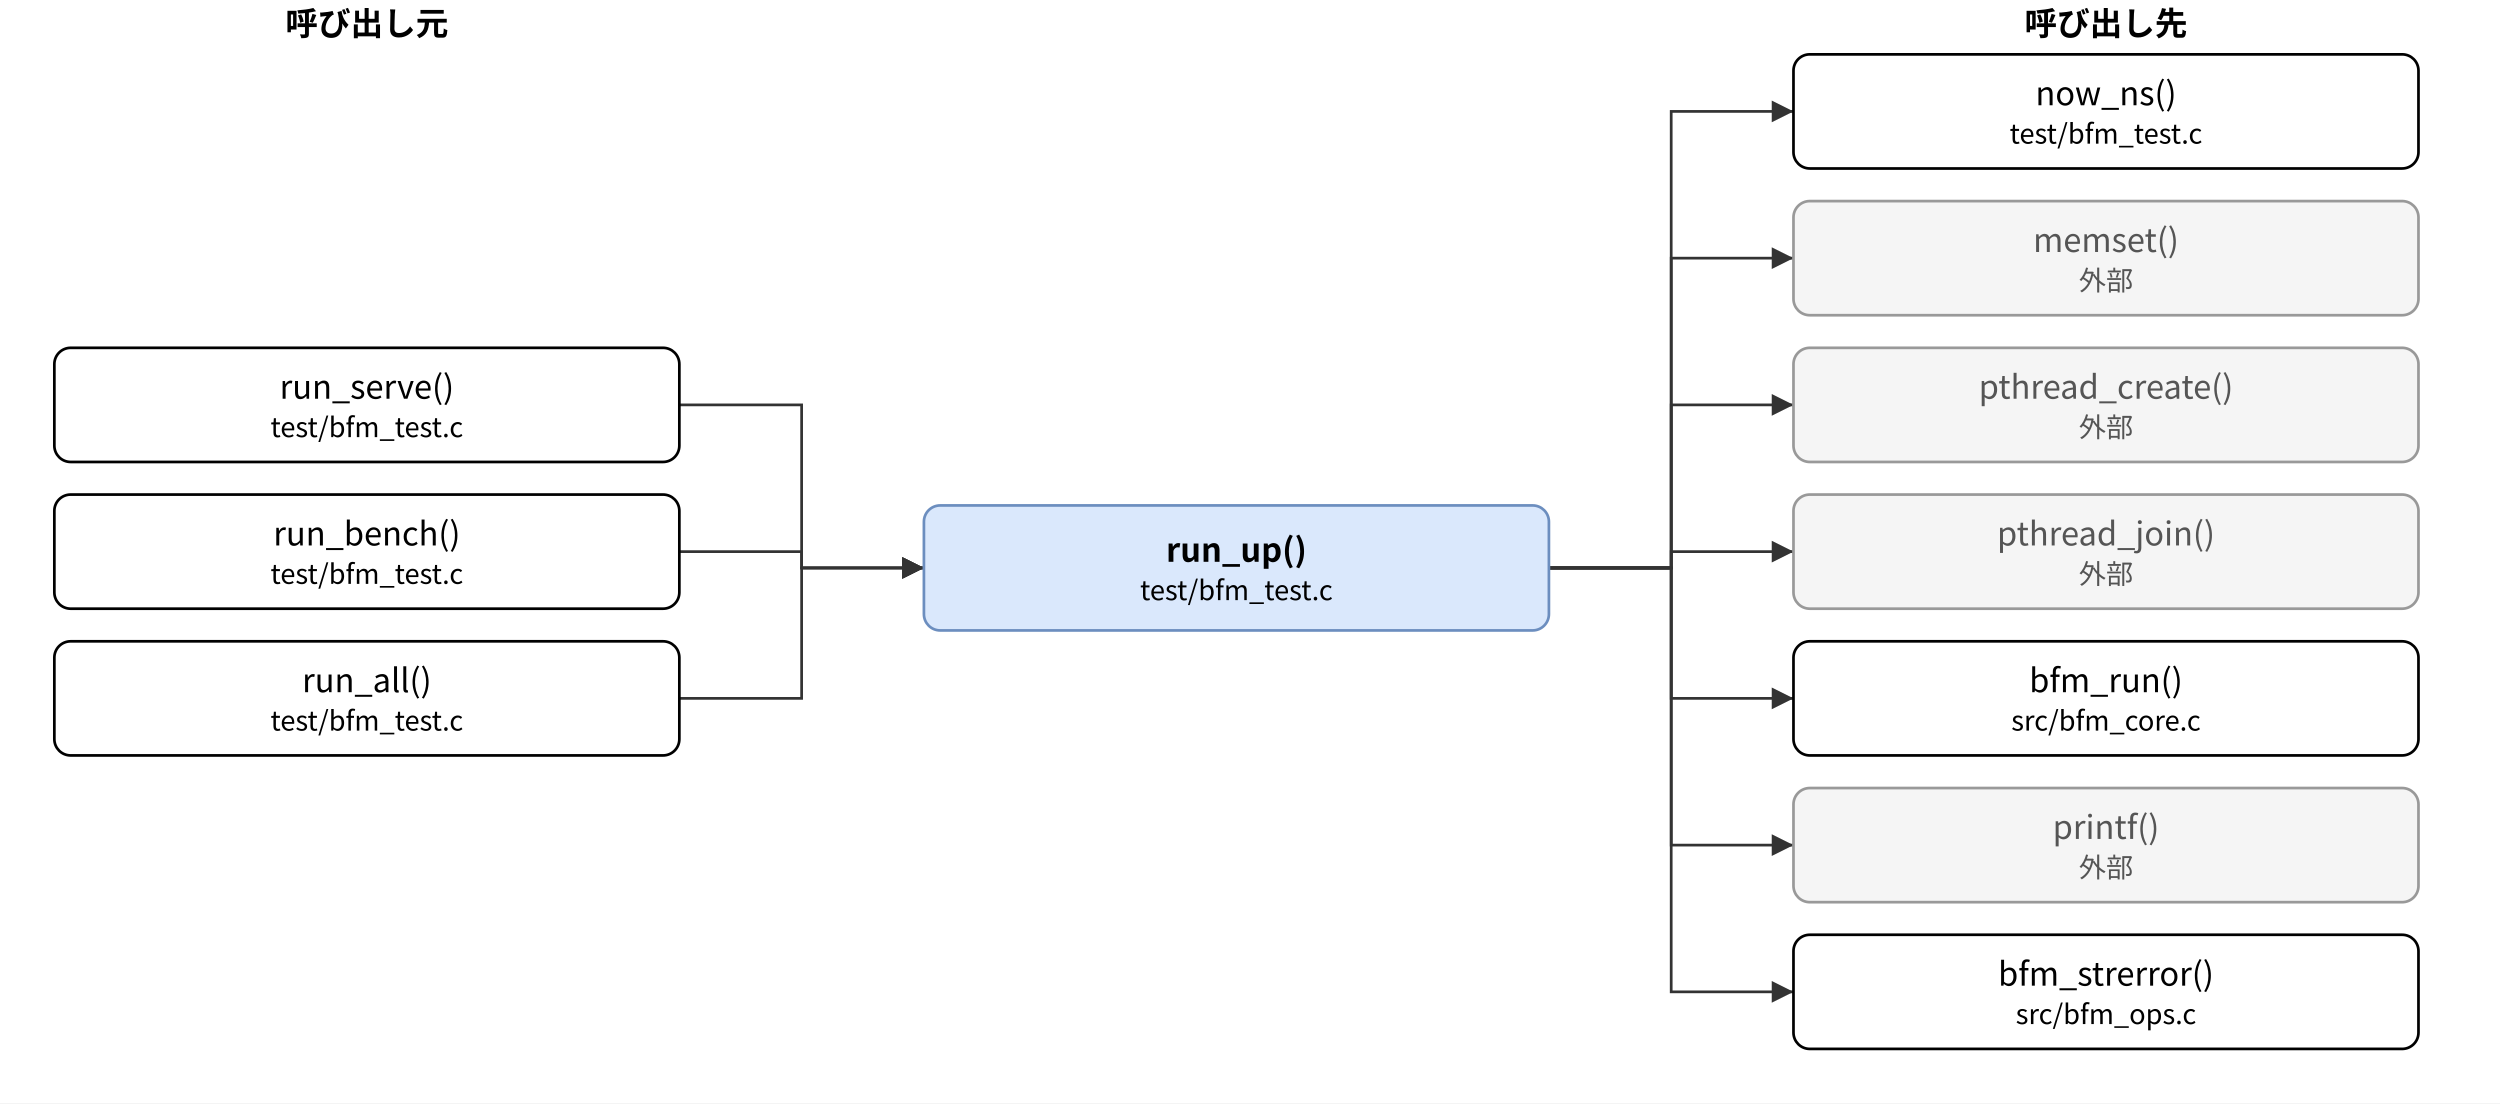
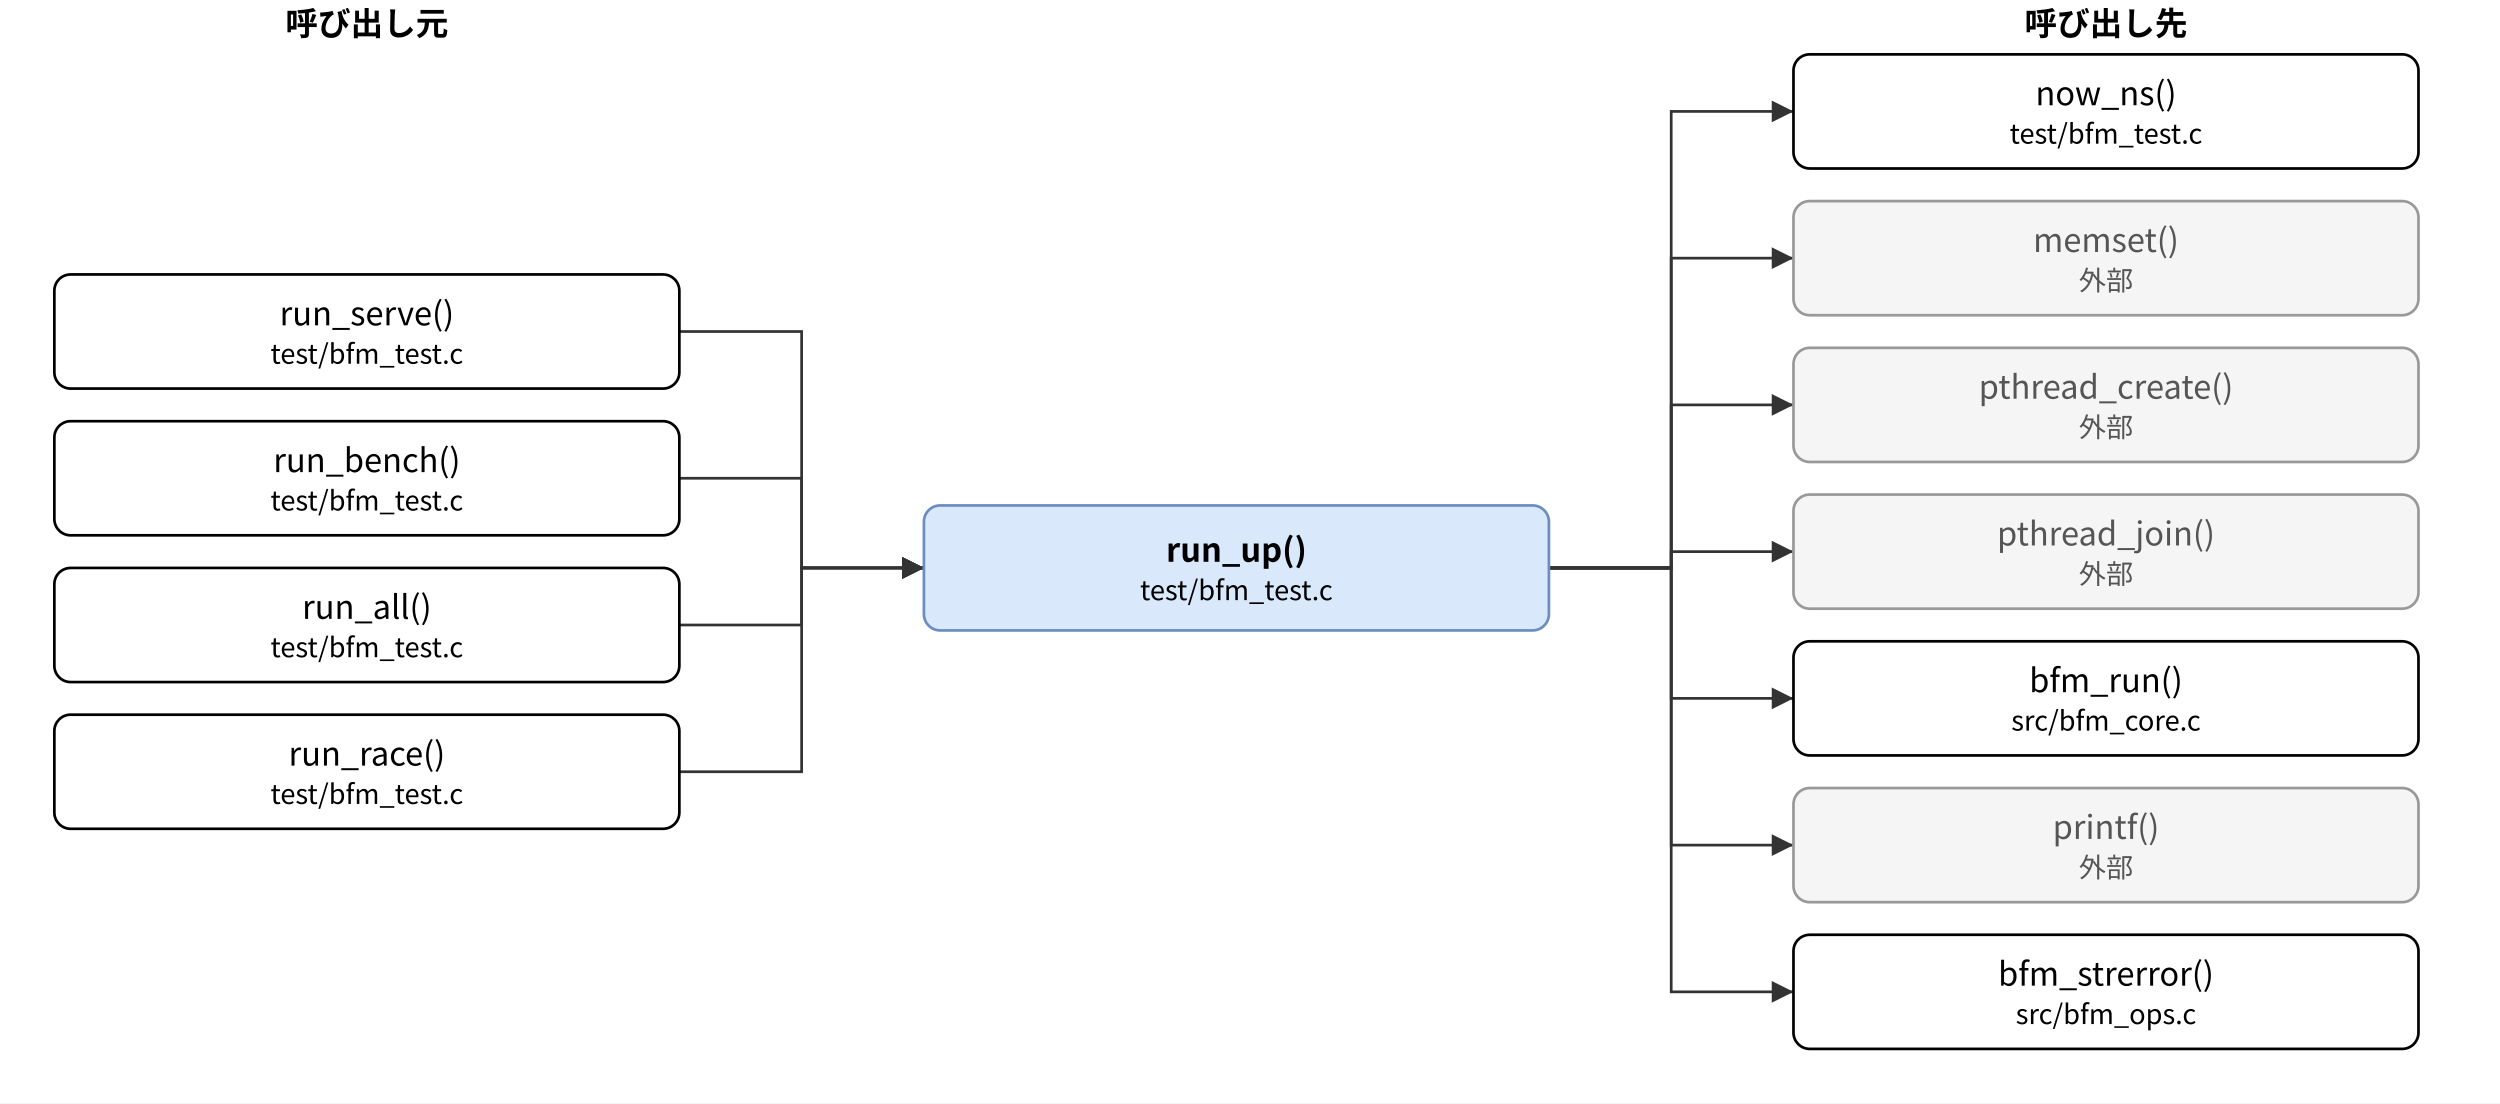
- <svg xmlns="http://www.w3.org/2000/svg" version="1.1" width="920" height="406" viewBox="0 0 920 406" font-family="Noto Sans CJK JP, Meiryo, sans-serif" content="&lt;mxfile host=&quot;bfmem-gen&quot; type=&quot;device&quot;&gt;&lt;diagram id=&quot;1c17c6218e8e5749ad86&quot; name=&quot;run_up 関係&quot;&gt;&lt;mxGraphModel dx=&quot;800&quot; dy=&quot;600&quot; grid=&quot;0&quot; gridSize=&quot;10&quot; guides=&quot;1&quot; tooltips=&quot;1&quot; connect=&quot;1&quot; arrows=&quot;1&quot; fold=&quot;1&quot; page=&quot;0&quot; pageScale=&quot;1&quot; math=&quot;0&quot; shadow=&quot;0&quot;&gt;&lt;root&gt;&lt;mxCell id=&quot;0&quot;/&gt;&lt;mxCell id=&quot;1&quot; parent=&quot;0&quot;/&gt;&lt;mxCell id=&quot;c&quot; value=&quot;run_up()&amp;lt;br&amp;gt;&amp;lt;font style=&amp;quot;font-size:10px&amp;quot;&amp;gt;test/bfm_test.c&amp;lt;/font&amp;gt;&quot; style=&quot;rounded=1;whiteSpace=wrap;html=1;fillColor=#dae8fc;strokeColor=#6c8ebf;fontStyle=1;&quot; vertex=&quot;1&quot; parent=&quot;1&quot;&gt;&lt;mxGeometry x=&quot;340.0&quot; y=&quot;186.0&quot; width=&quot;230.0&quot; height=&quot;46.0&quot; as=&quot;geometry&quot;/&gt;&lt;/mxCell&gt;&lt;mxCell id=&quot;l0&quot; value=&quot;run_serve()&amp;lt;br&amp;gt;&amp;lt;font style=&amp;quot;font-size:10px&amp;quot;&amp;gt;test/bfm_test.c&amp;lt;/font&amp;gt;&quot; style=&quot;rounded=1;whiteSpace=wrap;html=1;&quot; vertex=&quot;1&quot; parent=&quot;1&quot;&gt;&lt;mxGeometry x=&quot;20.0&quot; y=&quot;128.0&quot; width=&quot;230.0&quot; height=&quot;42.0&quot; as=&quot;geometry&quot;/&gt;&lt;/mxCell&gt;&lt;mxCell id=&quot;l1&quot; value=&quot;run_bench()&amp;lt;br&amp;gt;&amp;lt;font style=&amp;quot;font-size:10px&amp;quot;&amp;gt;test/bfm_test.c&amp;lt;/font&amp;gt;&quot; style=&quot;rounded=1;whiteSpace=wrap;html=1;&quot; vertex=&quot;1&quot; parent=&quot;1&quot;&gt;&lt;mxGeometry x=&quot;20.0&quot; y=&quot;182.0&quot; width=&quot;230.0&quot; height=&quot;42.0&quot; as=&quot;geometry&quot;/&gt;&lt;/mxCell&gt;&lt;mxCell id=&quot;l2&quot; value=&quot;run_all()&amp;lt;br&amp;gt;&amp;lt;font style=&amp;quot;font-size:10px&amp;quot;&amp;gt;test/bfm_test.c&amp;lt;/font&amp;gt;&quot; style=&quot;rounded=1;whiteSpace=wrap;html=1;&quot; vertex=&quot;1&quot; parent=&quot;1&quot;&gt;&lt;mxGeometry x=&quot;20.0&quot; y=&quot;236.0&quot; width=&quot;230.0&quot; height=&quot;42.0&quot; as=&quot;geometry&quot;/&gt;&lt;/mxCell&gt;&lt;mxCell id=&quot;r0&quot; value=&quot;now_ns()&amp;lt;br&amp;gt;&amp;lt;font style=&amp;quot;font-size:10px&amp;quot;&amp;gt;test/bfm_test.c&amp;lt;/font&amp;gt;&quot; style=&quot;rounded=1;whiteSpace=wrap;html=1;&quot; vertex=&quot;1&quot; parent=&quot;1&quot;&gt;&lt;mxGeometry x=&quot;660.0&quot; y=&quot;20.0&quot; width=&quot;230.0&quot; height=&quot;42.0&quot; as=&quot;geometry&quot;/&gt;&lt;/mxCell&gt;&lt;mxCell id=&quot;r1&quot; value=&quot;memset()&amp;lt;br&amp;gt;&amp;lt;font style=&amp;quot;font-size:10px&amp;quot;&amp;gt;外部&amp;lt;/font&amp;gt;&quot; style=&quot;rounded=1;whiteSpace=wrap;html=1;fillColor=#f5f5f5;strokeColor=#999999;fontColor=#555555;&quot; vertex=&quot;1&quot; parent=&quot;1&quot;&gt;&lt;mxGeometry x=&quot;660.0&quot; y=&quot;74.0&quot; width=&quot;230.0&quot; height=&quot;42.0&quot; as=&quot;geometry&quot;/&gt;&lt;/mxCell&gt;&lt;mxCell id=&quot;r2&quot; value=&quot;pthread_create()&amp;lt;br&amp;gt;&amp;lt;font style=&amp;quot;font-size:10px&amp;quot;&amp;gt;外部&amp;lt;/font&amp;gt;&quot; style=&quot;rounded=1;whiteSpace=wrap;html=1;fillColor=#f5f5f5;strokeColor=#999999;fontColor=#555555;&quot; vertex=&quot;1&quot; parent=&quot;1&quot;&gt;&lt;mxGeometry x=&quot;660.0&quot; y=&quot;128.0&quot; width=&quot;230.0&quot; height=&quot;42.0&quot; as=&quot;geometry&quot;/&gt;&lt;/mxCell&gt;&lt;mxCell id=&quot;r3&quot; value=&quot;pthread_join()&amp;lt;br&amp;gt;&amp;lt;font style=&amp;quot;font-size:10px&amp;quot;&amp;gt;外部&amp;lt;/font&amp;gt;&quot; style=&quot;rounded=1;whiteSpace=wrap;html=1;fillColor=#f5f5f5;strokeColor=#999999;fontColor=#555555;&quot; vertex=&quot;1&quot; parent=&quot;1&quot;&gt;&lt;mxGeometry x=&quot;660.0&quot; y=&quot;182.0&quot; width=&quot;230.0&quot; height=&quot;42.0&quot; as=&quot;geometry&quot;/&gt;&lt;/mxCell&gt;&lt;mxCell id=&quot;r4&quot; value=&quot;bfm_run()&amp;lt;br&amp;gt;&amp;lt;font style=&amp;quot;font-size:10px&amp;quot;&amp;gt;src/bfm_core.c&amp;lt;/font&amp;gt;&quot; style=&quot;rounded=1;whiteSpace=wrap;html=1;&quot; vertex=&quot;1&quot; parent=&quot;1&quot;&gt;&lt;mxGeometry x=&quot;660.0&quot; y=&quot;236.0&quot; width=&quot;230.0&quot; height=&quot;42.0&quot; as=&quot;geometry&quot;/&gt;&lt;/mxCell&gt;&lt;mxCell id=&quot;r5&quot; value=&quot;printf()&amp;lt;br&amp;gt;&amp;lt;font style=&amp;quot;font-size:10px&amp;quot;&amp;gt;外部&amp;lt;/font&amp;gt;&quot; style=&quot;rounded=1;whiteSpace=wrap;html=1;fillColor=#f5f5f5;strokeColor=#999999;fontColor=#555555;&quot; vertex=&quot;1&quot; parent=&quot;1&quot;&gt;&lt;mxGeometry x=&quot;660.0&quot; y=&quot;290.0&quot; width=&quot;230.0&quot; height=&quot;42.0&quot; as=&quot;geometry&quot;/&gt;&lt;/mxCell&gt;&lt;mxCell id=&quot;r6&quot; value=&quot;bfm_strerror()&amp;lt;br&amp;gt;&amp;lt;font style=&amp;quot;font-size:10px&amp;quot;&amp;gt;src/bfm_ops.c&amp;lt;/font&amp;gt;&quot; style=&quot;rounded=1;whiteSpace=wrap;html=1;&quot; vertex=&quot;1&quot; parent=&quot;1&quot;&gt;&lt;mxGeometry x=&quot;660.0&quot; y=&quot;344.0&quot; width=&quot;230.0&quot; height=&quot;42.0&quot; as=&quot;geometry&quot;/&gt;&lt;/mxCell&gt;&lt;mxCell id=&quot;e0&quot; value=&quot;&quot; style=&quot;edgeStyle=none;html=1;rounded=0;endArrow=block;endFill=1;exitX=1;exitY=0.5;exitDx=0;exitDy=0;exitPerimeter=0;entryX=0;entryY=0.5;entryDx=0;entryDy=0;entryPerimeter=0;&quot; edge=&quot;1&quot; parent=&quot;1&quot; source=&quot;l0&quot; target=&quot;c&quot;&gt;&lt;mxGeometry relative=&quot;1&quot; as=&quot;geometry&quot;&gt;&lt;Array as=&quot;points&quot;&gt;&lt;mxPoint x=&quot;295.0&quot; y=&quot;149.0&quot;/&gt;&lt;mxPoint x=&quot;295.0&quot; y=&quot;209.0&quot;/&gt;&lt;/Array&gt;&lt;/mxGeometry&gt;&lt;/mxCell&gt;&lt;mxCell id=&quot;e1&quot; value=&quot;&quot; style=&quot;edgeStyle=none;html=1;rounded=0;endArrow=block;endFill=1;exitX=1;exitY=0.5;exitDx=0;exitDy=0;exitPerimeter=0;entryX=0;entryY=0.5;entryDx=0;entryDy=0;entryPerimeter=0;&quot; edge=&quot;1&quot; parent=&quot;1&quot; source=&quot;l1&quot; target=&quot;c&quot;&gt;&lt;mxGeometry relative=&quot;1&quot; as=&quot;geometry&quot;&gt;&lt;Array as=&quot;points&quot;&gt;&lt;mxPoint x=&quot;295.0&quot; y=&quot;203.0&quot;/&gt;&lt;mxPoint x=&quot;295.0&quot; y=&quot;209.0&quot;/&gt;&lt;/Array&gt;&lt;/mxGeometry&gt;&lt;/mxCell&gt;&lt;mxCell id=&quot;e2&quot; value=&quot;&quot; style=&quot;edgeStyle=none;html=1;rounded=0;endArrow=block;endFill=1;exitX=1;exitY=0.5;exitDx=0;exitDy=0;exitPerimeter=0;entryX=0;entryY=0.5;entryDx=0;entryDy=0;entryPerimeter=0;&quot; edge=&quot;1&quot; parent=&quot;1&quot; source=&quot;l2&quot; target=&quot;c&quot;&gt;&lt;mxGeometry relative=&quot;1&quot; as=&quot;geometry&quot;&gt;&lt;Array as=&quot;points&quot;&gt;&lt;mxPoint x=&quot;295.0&quot; y=&quot;257.0&quot;/&gt;&lt;mxPoint x=&quot;295.0&quot; y=&quot;209.0&quot;/&gt;&lt;/Array&gt;&lt;/mxGeometry&gt;&lt;/mxCell&gt;&lt;mxCell id=&quot;e3&quot; value=&quot;&quot; style=&quot;edgeStyle=none;html=1;rounded=0;endArrow=block;endFill=1;exitX=1;exitY=0.5;exitDx=0;exitDy=0;exitPerimeter=0;entryX=0;entryY=0.5;entryDx=0;entryDy=0;entryPerimeter=0;&quot; edge=&quot;1&quot; parent=&quot;1&quot; source=&quot;c&quot; target=&quot;r0&quot;&gt;&lt;mxGeometry relative=&quot;1&quot; as=&quot;geometry&quot;&gt;&lt;Array as=&quot;points&quot;&gt;&lt;mxPoint x=&quot;615.0&quot; y=&quot;209.0&quot;/&gt;&lt;mxPoint x=&quot;615.0&quot; y=&quot;41.0&quot;/&gt;&lt;/Array&gt;&lt;/mxGeometry&gt;&lt;/mxCell&gt;&lt;mxCell id=&quot;e4&quot; value=&quot;&quot; style=&quot;edgeStyle=none;html=1;rounded=0;endArrow=block;endFill=1;exitX=1;exitY=0.5;exitDx=0;exitDy=0;exitPerimeter=0;entryX=0;entryY=0.5;entryDx=0;entryDy=0;entryPerimeter=0;&quot; edge=&quot;1&quot; parent=&quot;1&quot; source=&quot;c&quot; target=&quot;r1&quot;&gt;&lt;mxGeometry relative=&quot;1&quot; as=&quot;geometry&quot;&gt;&lt;Array as=&quot;points&quot;&gt;&lt;mxPoint x=&quot;615.0&quot; y=&quot;209.0&quot;/&gt;&lt;mxPoint x=&quot;615.0&quot; y=&quot;95.0&quot;/&gt;&lt;/Array&gt;&lt;/mxGeometry&gt;&lt;/mxCell&gt;&lt;mxCell id=&quot;e5&quot; value=&quot;&quot; style=&quot;edgeStyle=none;html=1;rounded=0;endArrow=block;endFill=1;exitX=1;exitY=0.5;exitDx=0;exitDy=0;exitPerimeter=0;entryX=0;entryY=0.5;entryDx=0;entryDy=0;entryPerimeter=0;&quot; edge=&quot;1&quot; parent=&quot;1&quot; source=&quot;c&quot; target=&quot;r2&quot;&gt;&lt;mxGeometry relative=&quot;1&quot; as=&quot;geometry&quot;&gt;&lt;Array as=&quot;points&quot;&gt;&lt;mxPoint x=&quot;615.0&quot; y=&quot;209.0&quot;/&gt;&lt;mxPoint x=&quot;615.0&quot; y=&quot;149.0&quot;/&gt;&lt;/Array&gt;&lt;/mxGeometry&gt;&lt;/mxCell&gt;&lt;mxCell id=&quot;e6&quot; value=&quot;&quot; style=&quot;edgeStyle=none;html=1;rounded=0;endArrow=block;endFill=1;exitX=1;exitY=0.5;exitDx=0;exitDy=0;exitPerimeter=0;entryX=0;entryY=0.5;entryDx=0;entryDy=0;entryPerimeter=0;&quot; edge=&quot;1&quot; parent=&quot;1&quot; source=&quot;c&quot; target=&quot;r3&quot;&gt;&lt;mxGeometry relative=&quot;1&quot; as=&quot;geometry&quot;&gt;&lt;Array as=&quot;points&quot;&gt;&lt;mxPoint x=&quot;615.0&quot; y=&quot;209.0&quot;/&gt;&lt;mxPoint x=&quot;615.0&quot; y=&quot;203.0&quot;/&gt;&lt;/Array&gt;&lt;/mxGeometry&gt;&lt;/mxCell&gt;&lt;mxCell id=&quot;e7&quot; value=&quot;&quot; style=&quot;edgeStyle=none;html=1;rounded=0;endArrow=block;endFill=1;exitX=1;exitY=0.5;exitDx=0;exitDy=0;exitPerimeter=0;entryX=0;entryY=0.5;entryDx=0;entryDy=0;entryPerimeter=0;&quot; edge=&quot;1&quot; parent=&quot;1&quot; source=&quot;c&quot; target=&quot;r4&quot;&gt;&lt;mxGeometry relative=&quot;1&quot; as=&quot;geometry&quot;&gt;&lt;Array as=&quot;points&quot;&gt;&lt;mxPoint x=&quot;615.0&quot; y=&quot;209.0&quot;/&gt;&lt;mxPoint x=&quot;615.0&quot; y=&quot;257.0&quot;/&gt;&lt;/Array&gt;&lt;/mxGeometry&gt;&lt;/mxCell&gt;&lt;mxCell id=&quot;e8&quot; value=&quot;&quot; style=&quot;edgeStyle=none;html=1;rounded=0;endArrow=block;endFill=1;exitX=1;exitY=0.5;exitDx=0;exitDy=0;exitPerimeter=0;entryX=0;entryY=0.5;entryDx=0;entryDy=0;entryPerimeter=0;&quot; edge=&quot;1&quot; parent=&quot;1&quot; source=&quot;c&quot; target=&quot;r5&quot;&gt;&lt;mxGeometry relative=&quot;1&quot; as=&quot;geometry&quot;&gt;&lt;Array as=&quot;points&quot;&gt;&lt;mxPoint x=&quot;615.0&quot; y=&quot;209.0&quot;/&gt;&lt;mxPoint x=&quot;615.0&quot; y=&quot;311.0&quot;/&gt;&lt;/Array&gt;&lt;/mxGeometry&gt;&lt;/mxCell&gt;&lt;mxCell id=&quot;e9&quot; value=&quot;&quot; style=&quot;edgeStyle=none;html=1;rounded=0;endArrow=block;endFill=1;exitX=1;exitY=0.5;exitDx=0;exitDy=0;exitPerimeter=0;entryX=0;entryY=0.5;entryDx=0;entryDy=0;entryPerimeter=0;&quot; edge=&quot;1&quot; parent=&quot;1&quot; source=&quot;c&quot; target=&quot;r6&quot;&gt;&lt;mxGeometry relative=&quot;1&quot; as=&quot;geometry&quot;&gt;&lt;Array as=&quot;points&quot;&gt;&lt;mxPoint x=&quot;615.0&quot; y=&quot;209.0&quot;/&gt;&lt;mxPoint x=&quot;615.0&quot; y=&quot;365.0&quot;/&gt;&lt;/Array&gt;&lt;/mxGeometry&gt;&lt;/mxCell&gt;&lt;mxCell id=&quot;h0&quot; value=&quot;呼び出し元&quot; style=&quot;text;html=1;align=center;fontStyle=1;&quot; vertex=&quot;1&quot; parent=&quot;1&quot;&gt;&lt;mxGeometry x=&quot;55.0&quot; y=&quot;0&quot; width=&quot;160&quot; height=&quot;18&quot; as=&quot;geometry&quot;/&gt;&lt;/mxCell&gt;&lt;mxCell id=&quot;h1&quot; value=&quot;呼び出し先&quot; style=&quot;text;html=1;align=center;fontStyle=1;&quot; vertex=&quot;1&quot; parent=&quot;1&quot;&gt;&lt;mxGeometry x=&quot;695.0&quot; y=&quot;0&quot; width=&quot;160&quot; height=&quot;18&quot; as=&quot;geometry&quot;/&gt;&lt;/mxCell&gt;&lt;/root&gt;&lt;/mxGraphModel&gt;&lt;/diagram&gt;&lt;/mxfile&gt;">
+ <svg xmlns="http://www.w3.org/2000/svg" version="1.1" width="920" height="406" viewBox="0 0 920 406" font-family="Noto Sans CJK JP, Meiryo, sans-serif" content="&lt;mxfile host=&quot;bfmem-gen&quot; type=&quot;device&quot;&gt;&lt;diagram id=&quot;1c17c6218e8e5749ad86&quot; name=&quot;run_up 関係&quot;&gt;&lt;mxGraphModel dx=&quot;800&quot; dy=&quot;600&quot; grid=&quot;0&quot; gridSize=&quot;10&quot; guides=&quot;1&quot; tooltips=&quot;1&quot; connect=&quot;1&quot; arrows=&quot;1&quot; fold=&quot;1&quot; page=&quot;0&quot; pageScale=&quot;1&quot; math=&quot;0&quot; shadow=&quot;0&quot;&gt;&lt;root&gt;&lt;mxCell id=&quot;0&quot;/&gt;&lt;mxCell id=&quot;1&quot; parent=&quot;0&quot;/&gt;&lt;mxCell id=&quot;c&quot; value=&quot;run_up()&amp;lt;br&amp;gt;&amp;lt;font style=&amp;quot;font-size:10px&amp;quot;&amp;gt;test/bfm_test.c&amp;lt;/font&amp;gt;&quot; style=&quot;rounded=1;whiteSpace=wrap;html=1;fillColor=#dae8fc;strokeColor=#6c8ebf;fontStyle=1;&quot; vertex=&quot;1&quot; parent=&quot;1&quot;&gt;&lt;mxGeometry x=&quot;340.0&quot; y=&quot;186.0&quot; width=&quot;230.0&quot; height=&quot;46.0&quot; as=&quot;geometry&quot;/&gt;&lt;/mxCell&gt;&lt;mxCell id=&quot;l0&quot; value=&quot;run_serve()&amp;lt;br&amp;gt;&amp;lt;font style=&amp;quot;font-size:10px&amp;quot;&amp;gt;test/bfm_test.c&amp;lt;/font&amp;gt;&quot; style=&quot;rounded=1;whiteSpace=wrap;html=1;&quot; vertex=&quot;1&quot; parent=&quot;1&quot;&gt;&lt;mxGeometry x=&quot;20.0&quot; y=&quot;101.0&quot; width=&quot;230.0&quot; height=&quot;42.0&quot; as=&quot;geometry&quot;/&gt;&lt;/mxCell&gt;&lt;mxCell id=&quot;l1&quot; value=&quot;run_bench()&amp;lt;br&amp;gt;&amp;lt;font style=&amp;quot;font-size:10px&amp;quot;&amp;gt;test/bfm_test.c&amp;lt;/font&amp;gt;&quot; style=&quot;rounded=1;whiteSpace=wrap;html=1;&quot; vertex=&quot;1&quot; parent=&quot;1&quot;&gt;&lt;mxGeometry x=&quot;20.0&quot; y=&quot;155.0&quot; width=&quot;230.0&quot; height=&quot;42.0&quot; as=&quot;geometry&quot;/&gt;&lt;/mxCell&gt;&lt;mxCell id=&quot;l2&quot; value=&quot;run_all()&amp;lt;br&amp;gt;&amp;lt;font style=&amp;quot;font-size:10px&amp;quot;&amp;gt;test/bfm_test.c&amp;lt;/font&amp;gt;&quot; style=&quot;rounded=1;whiteSpace=wrap;html=1;&quot; vertex=&quot;1&quot; parent=&quot;1&quot;&gt;&lt;mxGeometry x=&quot;20.0&quot; y=&quot;209.0&quot; width=&quot;230.0&quot; height=&quot;42.0&quot; as=&quot;geometry&quot;/&gt;&lt;/mxCell&gt;&lt;mxCell id=&quot;l3&quot; value=&quot;run_race()&amp;lt;br&amp;gt;&amp;lt;font style=&amp;quot;font-size:10px&amp;quot;&amp;gt;test/bfm_test.c&amp;lt;/font&amp;gt;&quot; style=&quot;rounded=1;whiteSpace=wrap;html=1;&quot; vertex=&quot;1&quot; parent=&quot;1&quot;&gt;&lt;mxGeometry x=&quot;20.0&quot; y=&quot;263.0&quot; width=&quot;230.0&quot; height=&quot;42.0&quot; as=&quot;geometry&quot;/&gt;&lt;/mxCell&gt;&lt;mxCell id=&quot;r0&quot; value=&quot;now_ns()&amp;lt;br&amp;gt;&amp;lt;font style=&amp;quot;font-size:10px&amp;quot;&amp;gt;test/bfm_test.c&amp;lt;/font&amp;gt;&quot; style=&quot;rounded=1;whiteSpace=wrap;html=1;&quot; vertex=&quot;1&quot; parent=&quot;1&quot;&gt;&lt;mxGeometry x=&quot;660.0&quot; y=&quot;20.0&quot; width=&quot;230.0&quot; height=&quot;42.0&quot; as=&quot;geometry&quot;/&gt;&lt;/mxCell&gt;&lt;mxCell id=&quot;r1&quot; value=&quot;memset()&amp;lt;br&amp;gt;&amp;lt;font style=&amp;quot;font-size:10px&amp;quot;&amp;gt;外部&amp;lt;/font&amp;gt;&quot; style=&quot;rounded=1;whiteSpace=wrap;html=1;fillColor=#f5f5f5;strokeColor=#999999;fontColor=#555555;&quot; vertex=&quot;1&quot; parent=&quot;1&quot;&gt;&lt;mxGeometry x=&quot;660.0&quot; y=&quot;74.0&quot; width=&quot;230.0&quot; height=&quot;42.0&quot; as=&quot;geometry&quot;/&gt;&lt;/mxCell&gt;&lt;mxCell id=&quot;r2&quot; value=&quot;pthread_create()&amp;lt;br&amp;gt;&amp;lt;font style=&amp;quot;font-size:10px&amp;quot;&amp;gt;外部&amp;lt;/font&amp;gt;&quot; style=&quot;rounded=1;whiteSpace=wrap;html=1;fillColor=#f5f5f5;strokeColor=#999999;fontColor=#555555;&quot; vertex=&quot;1&quot; parent=&quot;1&quot;&gt;&lt;mxGeometry x=&quot;660.0&quot; y=&quot;128.0&quot; width=&quot;230.0&quot; height=&quot;42.0&quot; as=&quot;geometry&quot;/&gt;&lt;/mxCell&gt;&lt;mxCell id=&quot;r3&quot; value=&quot;pthread_join()&amp;lt;br&amp;gt;&amp;lt;font style=&amp;quot;font-size:10px&amp;quot;&amp;gt;外部&amp;lt;/font&amp;gt;&quot; style=&quot;rounded=1;whiteSpace=wrap;html=1;fillColor=#f5f5f5;strokeColor=#999999;fontColor=#555555;&quot; vertex=&quot;1&quot; parent=&quot;1&quot;&gt;&lt;mxGeometry x=&quot;660.0&quot; y=&quot;182.0&quot; width=&quot;230.0&quot; height=&quot;42.0&quot; as=&quot;geometry&quot;/&gt;&lt;/mxCell&gt;&lt;mxCell id=&quot;r4&quot; value=&quot;bfm_run()&amp;lt;br&amp;gt;&amp;lt;font style=&amp;quot;font-size:10px&amp;quot;&amp;gt;src/bfm_core.c&amp;lt;/font&amp;gt;&quot; style=&quot;rounded=1;whiteSpace=wrap;html=1;&quot; vertex=&quot;1&quot; parent=&quot;1&quot;&gt;&lt;mxGeometry x=&quot;660.0&quot; y=&quot;236.0&quot; width=&quot;230.0&quot; height=&quot;42.0&quot; as=&quot;geometry&quot;/&gt;&lt;/mxCell&gt;&lt;mxCell id=&quot;r5&quot; value=&quot;printf()&amp;lt;br&amp;gt;&amp;lt;font style=&amp;quot;font-size:10px&amp;quot;&amp;gt;外部&amp;lt;/font&amp;gt;&quot; style=&quot;rounded=1;whiteSpace=wrap;html=1;fillColor=#f5f5f5;strokeColor=#999999;fontColor=#555555;&quot; vertex=&quot;1&quot; parent=&quot;1&quot;&gt;&lt;mxGeometry x=&quot;660.0&quot; y=&quot;290.0&quot; width=&quot;230.0&quot; height=&quot;42.0&quot; as=&quot;geometry&quot;/&gt;&lt;/mxCell&gt;&lt;mxCell id=&quot;r6&quot; value=&quot;bfm_strerror()&amp;lt;br&amp;gt;&amp;lt;font style=&amp;quot;font-size:10px&amp;quot;&amp;gt;src/bfm_ops.c&amp;lt;/font&amp;gt;&quot; style=&quot;rounded=1;whiteSpace=wrap;html=1;&quot; vertex=&quot;1&quot; parent=&quot;1&quot;&gt;&lt;mxGeometry x=&quot;660.0&quot; y=&quot;344.0&quot; width=&quot;230.0&quot; height=&quot;42.0&quot; as=&quot;geometry&quot;/&gt;&lt;/mxCell&gt;&lt;mxCell id=&quot;e0&quot; value=&quot;&quot; style=&quot;edgeStyle=none;html=1;rounded=0;endArrow=block;endFill=1;exitX=1;exitY=0.5;exitDx=0;exitDy=0;exitPerimeter=0;entryX=0;entryY=0.5;entryDx=0;entryDy=0;entryPerimeter=0;&quot; edge=&quot;1&quot; parent=&quot;1&quot; source=&quot;l0&quot; target=&quot;c&quot;&gt;&lt;mxGeometry relative=&quot;1&quot; as=&quot;geometry&quot;&gt;&lt;Array as=&quot;points&quot;&gt;&lt;mxPoint x=&quot;295.0&quot; y=&quot;122.0&quot;/&gt;&lt;mxPoint x=&quot;295.0&quot; y=&quot;209.0&quot;/&gt;&lt;/Array&gt;&lt;/mxGeometry&gt;&lt;/mxCell&gt;&lt;mxCell id=&quot;e1&quot; value=&quot;&quot; style=&quot;edgeStyle=none;html=1;rounded=0;endArrow=block;endFill=1;exitX=1;exitY=0.5;exitDx=0;exitDy=0;exitPerimeter=0;entryX=0;entryY=0.5;entryDx=0;entryDy=0;entryPerimeter=0;&quot; edge=&quot;1&quot; parent=&quot;1&quot; source=&quot;l1&quot; target=&quot;c&quot;&gt;&lt;mxGeometry relative=&quot;1&quot; as=&quot;geometry&quot;&gt;&lt;Array as=&quot;points&quot;&gt;&lt;mxPoint x=&quot;295.0&quot; y=&quot;176.0&quot;/&gt;&lt;mxPoint x=&quot;295.0&quot; y=&quot;209.0&quot;/&gt;&lt;/Array&gt;&lt;/mxGeometry&gt;&lt;/mxCell&gt;&lt;mxCell id=&quot;e2&quot; value=&quot;&quot; style=&quot;edgeStyle=none;html=1;rounded=0;endArrow=block;endFill=1;exitX=1;exitY=0.5;exitDx=0;exitDy=0;exitPerimeter=0;entryX=0;entryY=0.5;entryDx=0;entryDy=0;entryPerimeter=0;&quot; edge=&quot;1&quot; parent=&quot;1&quot; source=&quot;l2&quot; target=&quot;c&quot;&gt;&lt;mxGeometry relative=&quot;1&quot; as=&quot;geometry&quot;&gt;&lt;Array as=&quot;points&quot;&gt;&lt;mxPoint x=&quot;295.0&quot; y=&quot;230.0&quot;/&gt;&lt;mxPoint x=&quot;295.0&quot; y=&quot;209.0&quot;/&gt;&lt;/Array&gt;&lt;/mxGeometry&gt;&lt;/mxCell&gt;&lt;mxCell id=&quot;e3&quot; value=&quot;&quot; style=&quot;edgeStyle=none;html=1;rounded=0;endArrow=block;endFill=1;exitX=1;exitY=0.5;exitDx=0;exitDy=0;exitPerimeter=0;entryX=0;entryY=0.5;entryDx=0;entryDy=0;entryPerimeter=0;&quot; edge=&quot;1&quot; parent=&quot;1&quot; source=&quot;l3&quot; target=&quot;c&quot;&gt;&lt;mxGeometry relative=&quot;1&quot; as=&quot;geometry&quot;&gt;&lt;Array as=&quot;points&quot;&gt;&lt;mxPoint x=&quot;295.0&quot; y=&quot;284.0&quot;/&gt;&lt;mxPoint x=&quot;295.0&quot; y=&quot;209.0&quot;/&gt;&lt;/Array&gt;&lt;/mxGeometry&gt;&lt;/mxCell&gt;&lt;mxCell id=&quot;e4&quot; value=&quot;&quot; style=&quot;edgeStyle=none;html=1;rounded=0;endArrow=block;endFill=1;exitX=1;exitY=0.5;exitDx=0;exitDy=0;exitPerimeter=0;entryX=0;entryY=0.5;entryDx=0;entryDy=0;entryPerimeter=0;&quot; edge=&quot;1&quot; parent=&quot;1&quot; source=&quot;c&quot; target=&quot;r0&quot;&gt;&lt;mxGeometry relative=&quot;1&quot; as=&quot;geometry&quot;&gt;&lt;Array as=&quot;points&quot;&gt;&lt;mxPoint x=&quot;615.0&quot; y=&quot;209.0&quot;/&gt;&lt;mxPoint x=&quot;615.0&quot; y=&quot;41.0&quot;/&gt;&lt;/Array&gt;&lt;/mxGeometry&gt;&lt;/mxCell&gt;&lt;mxCell id=&quot;e5&quot; value=&quot;&quot; style=&quot;edgeStyle=none;html=1;rounded=0;endArrow=block;endFill=1;exitX=1;exitY=0.5;exitDx=0;exitDy=0;exitPerimeter=0;entryX=0;entryY=0.5;entryDx=0;entryDy=0;entryPerimeter=0;&quot; edge=&quot;1&quot; parent=&quot;1&quot; source=&quot;c&quot; target=&quot;r1&quot;&gt;&lt;mxGeometry relative=&quot;1&quot; as=&quot;geometry&quot;&gt;&lt;Array as=&quot;points&quot;&gt;&lt;mxPoint x=&quot;615.0&quot; y=&quot;209.0&quot;/&gt;&lt;mxPoint x=&quot;615.0&quot; y=&quot;95.0&quot;/&gt;&lt;/Array&gt;&lt;/mxGeometry&gt;&lt;/mxCell&gt;&lt;mxCell id=&quot;e6&quot; value=&quot;&quot; style=&quot;edgeStyle=none;html=1;rounded=0;endArrow=block;endFill=1;exitX=1;exitY=0.5;exitDx=0;exitDy=0;exitPerimeter=0;entryX=0;entryY=0.5;entryDx=0;entryDy=0;entryPerimeter=0;&quot; edge=&quot;1&quot; parent=&quot;1&quot; source=&quot;c&quot; target=&quot;r2&quot;&gt;&lt;mxGeometry relative=&quot;1&quot; as=&quot;geometry&quot;&gt;&lt;Array as=&quot;points&quot;&gt;&lt;mxPoint x=&quot;615.0&quot; y=&quot;209.0&quot;/&gt;&lt;mxPoint x=&quot;615.0&quot; y=&quot;149.0&quot;/&gt;&lt;/Array&gt;&lt;/mxGeometry&gt;&lt;/mxCell&gt;&lt;mxCell id=&quot;e7&quot; value=&quot;&quot; style=&quot;edgeStyle=none;html=1;rounded=0;endArrow=block;endFill=1;exitX=1;exitY=0.5;exitDx=0;exitDy=0;exitPerimeter=0;entryX=0;entryY=0.5;entryDx=0;entryDy=0;entryPerimeter=0;&quot; edge=&quot;1&quot; parent=&quot;1&quot; source=&quot;c&quot; target=&quot;r3&quot;&gt;&lt;mxGeometry relative=&quot;1&quot; as=&quot;geometry&quot;&gt;&lt;Array as=&quot;points&quot;&gt;&lt;mxPoint x=&quot;615.0&quot; y=&quot;209.0&quot;/&gt;&lt;mxPoint x=&quot;615.0&quot; y=&quot;203.0&quot;/&gt;&lt;/Array&gt;&lt;/mxGeometry&gt;&lt;/mxCell&gt;&lt;mxCell id=&quot;e8&quot; value=&quot;&quot; style=&quot;edgeStyle=none;html=1;rounded=0;endArrow=block;endFill=1;exitX=1;exitY=0.5;exitDx=0;exitDy=0;exitPerimeter=0;entryX=0;entryY=0.5;entryDx=0;entryDy=0;entryPerimeter=0;&quot; edge=&quot;1&quot; parent=&quot;1&quot; source=&quot;c&quot; target=&quot;r4&quot;&gt;&lt;mxGeometry relative=&quot;1&quot; as=&quot;geometry&quot;&gt;&lt;Array as=&quot;points&quot;&gt;&lt;mxPoint x=&quot;615.0&quot; y=&quot;209.0&quot;/&gt;&lt;mxPoint x=&quot;615.0&quot; y=&quot;257.0&quot;/&gt;&lt;/Array&gt;&lt;/mxGeometry&gt;&lt;/mxCell&gt;&lt;mxCell id=&quot;e9&quot; value=&quot;&quot; style=&quot;edgeStyle=none;html=1;rounded=0;endArrow=block;endFill=1;exitX=1;exitY=0.5;exitDx=0;exitDy=0;exitPerimeter=0;entryX=0;entryY=0.5;entryDx=0;entryDy=0;entryPerimeter=0;&quot; edge=&quot;1&quot; parent=&quot;1&quot; source=&quot;c&quot; target=&quot;r5&quot;&gt;&lt;mxGeometry relative=&quot;1&quot; as=&quot;geometry&quot;&gt;&lt;Array as=&quot;points&quot;&gt;&lt;mxPoint x=&quot;615.0&quot; y=&quot;209.0&quot;/&gt;&lt;mxPoint x=&quot;615.0&quot; y=&quot;311.0&quot;/&gt;&lt;/Array&gt;&lt;/mxGeometry&gt;&lt;/mxCell&gt;&lt;mxCell id=&quot;e10&quot; value=&quot;&quot; style=&quot;edgeStyle=none;html=1;rounded=0;endArrow=block;endFill=1;exitX=1;exitY=0.5;exitDx=0;exitDy=0;exitPerimeter=0;entryX=0;entryY=0.5;entryDx=0;entryDy=0;entryPerimeter=0;&quot; edge=&quot;1&quot; parent=&quot;1&quot; source=&quot;c&quot; target=&quot;r6&quot;&gt;&lt;mxGeometry relative=&quot;1&quot; as=&quot;geometry&quot;&gt;&lt;Array as=&quot;points&quot;&gt;&lt;mxPoint x=&quot;615.0&quot; y=&quot;209.0&quot;/&gt;&lt;mxPoint x=&quot;615.0&quot; y=&quot;365.0&quot;/&gt;&lt;/Array&gt;&lt;/mxGeometry&gt;&lt;/mxCell&gt;&lt;mxCell id=&quot;h0&quot; value=&quot;呼び出し元&quot; style=&quot;text;html=1;align=center;fontStyle=1;&quot; vertex=&quot;1&quot; parent=&quot;1&quot;&gt;&lt;mxGeometry x=&quot;55.0&quot; y=&quot;0&quot; width=&quot;160&quot; height=&quot;18&quot; as=&quot;geometry&quot;/&gt;&lt;/mxCell&gt;&lt;mxCell id=&quot;h1&quot; value=&quot;呼び出し先&quot; style=&quot;text;html=1;align=center;fontStyle=1;&quot; vertex=&quot;1&quot; parent=&quot;1&quot;&gt;&lt;mxGeometry x=&quot;695.0&quot; y=&quot;0&quot; width=&quot;160&quot; height=&quot;18&quot; as=&quot;geometry&quot;/&gt;&lt;/mxCell&gt;&lt;/root&gt;&lt;/mxGraphModel&gt;&lt;/diagram&gt;&lt;/mxfile&gt;">
  <defs>
    <marker id="a" viewBox="0 0 10 10" refX="10" refY="5" markerWidth="8" markerHeight="8" orient="auto-start-reverse">
      <path d="M0,0 L10,5 L0,10 z" fill="#333333" />
    </marker>
  </defs>
  <rect x="0" y="0" width="920" height="406" fill="#ffffff" />
  <text x="135.0" y="13" font-size="12" font-weight="bold" text-anchor="middle">呼び出し元</text>
  <text x="775.0" y="13" font-size="12" font-weight="bold" text-anchor="middle">呼び出し先</text>
-   <polyline points="250.0,149.0 295.0,149.0 295.0,209.0 340.0,209.0" fill="none" stroke="#333333" marker-end="url(#a)" />
-   <polyline points="250.0,203.0 295.0,203.0 295.0,209.0 340.0,209.0" fill="none" stroke="#333333" marker-end="url(#a)" />
-   <polyline points="250.0,257.0 295.0,257.0 295.0,209.0 340.0,209.0" fill="none" stroke="#333333" marker-end="url(#a)" />
+   <polyline points="250.0,122.0 295.0,122.0 295.0,209.0 340.0,209.0" fill="none" stroke="#333333" marker-end="url(#a)" />
+   <polyline points="250.0,176.0 295.0,176.0 295.0,209.0 340.0,209.0" fill="none" stroke="#333333" marker-end="url(#a)" />
+   <polyline points="250.0,230.0 295.0,230.0 295.0,209.0 340.0,209.0" fill="none" stroke="#333333" marker-end="url(#a)" />
+   <polyline points="250.0,284.0 295.0,284.0 295.0,209.0 340.0,209.0" fill="none" stroke="#333333" marker-end="url(#a)" />
  <polyline points="570.0,209.0 615.0,209.0 615.0,41.0 660.0,41.0" fill="none" stroke="#333333" marker-end="url(#a)" />
  <polyline points="570.0,209.0 615.0,209.0 615.0,95.0 660.0,95.0" fill="none" stroke="#333333" marker-end="url(#a)" />
  <polyline points="570.0,209.0 615.0,209.0 615.0,149.0 660.0,149.0" fill="none" stroke="#333333" marker-end="url(#a)" />
  <polyline points="570.0,209.0 615.0,209.0 615.0,203.0 660.0,203.0" fill="none" stroke="#333333" marker-end="url(#a)" />
  <polyline points="570.0,209.0 615.0,209.0 615.0,257.0 660.0,257.0" fill="none" stroke="#333333" marker-end="url(#a)" />
  <polyline points="570.0,209.0 615.0,209.0 615.0,311.0 660.0,311.0" fill="none" stroke="#333333" marker-end="url(#a)" />
  <polyline points="570.0,209.0 615.0,209.0 615.0,365.0 660.0,365.0" fill="none" stroke="#333333" marker-end="url(#a)" />
  <rect x="340.0" y="186.0" width="230.0" height="46.0" rx="6" fill="#dae8fc" stroke="#6c8ebf" />
  <text x="455.0" y="201.5" font-size="12" text-anchor="middle" dominant-baseline="central" fill="#000000" font-weight="bold">run_up()</text>
  <text x="455.0" y="216.5" font-size="10" text-anchor="middle" dominant-baseline="central" fill="#000000">test/bfm_test.c</text>
-   <rect x="20.0" y="128.0" width="230.0" height="42.0" rx="6" fill="#ffffff" stroke="#000000" />
-   <text x="135.0" y="141.5" font-size="12" text-anchor="middle" dominant-baseline="central" fill="#000000">run_serve()</text>
-   <text x="135.0" y="156.5" font-size="10" text-anchor="middle" dominant-baseline="central" fill="#000000">test/bfm_test.c</text>
-   <rect x="20.0" y="182.0" width="230.0" height="42.0" rx="6" fill="#ffffff" stroke="#000000" />
-   <text x="135.0" y="195.5" font-size="12" text-anchor="middle" dominant-baseline="central" fill="#000000">run_bench()</text>
-   <text x="135.0" y="210.5" font-size="10" text-anchor="middle" dominant-baseline="central" fill="#000000">test/bfm_test.c</text>
-   <rect x="20.0" y="236.0" width="230.0" height="42.0" rx="6" fill="#ffffff" stroke="#000000" />
-   <text x="135.0" y="249.5" font-size="12" text-anchor="middle" dominant-baseline="central" fill="#000000">run_all()</text>
-   <text x="135.0" y="264.5" font-size="10" text-anchor="middle" dominant-baseline="central" fill="#000000">test/bfm_test.c</text>
+   <rect x="20.0" y="101.0" width="230.0" height="42.0" rx="6" fill="#ffffff" stroke="#000000" />
+   <text x="135.0" y="114.5" font-size="12" text-anchor="middle" dominant-baseline="central" fill="#000000">run_serve()</text>
+   <text x="135.0" y="129.5" font-size="10" text-anchor="middle" dominant-baseline="central" fill="#000000">test/bfm_test.c</text>
+   <rect x="20.0" y="155.0" width="230.0" height="42.0" rx="6" fill="#ffffff" stroke="#000000" />
+   <text x="135.0" y="168.5" font-size="12" text-anchor="middle" dominant-baseline="central" fill="#000000">run_bench()</text>
+   <text x="135.0" y="183.5" font-size="10" text-anchor="middle" dominant-baseline="central" fill="#000000">test/bfm_test.c</text>
+   <rect x="20.0" y="209.0" width="230.0" height="42.0" rx="6" fill="#ffffff" stroke="#000000" />
+   <text x="135.0" y="222.5" font-size="12" text-anchor="middle" dominant-baseline="central" fill="#000000">run_all()</text>
+   <text x="135.0" y="237.5" font-size="10" text-anchor="middle" dominant-baseline="central" fill="#000000">test/bfm_test.c</text>
+   <rect x="20.0" y="263.0" width="230.0" height="42.0" rx="6" fill="#ffffff" stroke="#000000" />
+   <text x="135.0" y="276.5" font-size="12" text-anchor="middle" dominant-baseline="central" fill="#000000">run_race()</text>
+   <text x="135.0" y="291.5" font-size="10" text-anchor="middle" dominant-baseline="central" fill="#000000">test/bfm_test.c</text>
  <rect x="660.0" y="20.0" width="230.0" height="42.0" rx="6" fill="#ffffff" stroke="#000000" />
  <text x="775.0" y="33.5" font-size="12" text-anchor="middle" dominant-baseline="central" fill="#000000">now_ns()</text>
  <text x="775.0" y="48.5" font-size="10" text-anchor="middle" dominant-baseline="central" fill="#000000">test/bfm_test.c</text>
  <rect x="660.0" y="74.0" width="230.0" height="42.0" rx="6" fill="#f5f5f5" stroke="#999999" />
  <text x="775.0" y="87.5" font-size="12" text-anchor="middle" dominant-baseline="central" fill="#555555">memset()</text>
  <text x="775.0" y="102.5" font-size="10" text-anchor="middle" dominant-baseline="central" fill="#555555">外部</text>
  <rect x="660.0" y="128.0" width="230.0" height="42.0" rx="6" fill="#f5f5f5" stroke="#999999" />
  <text x="775.0" y="141.5" font-size="12" text-anchor="middle" dominant-baseline="central" fill="#555555">pthread_create()</text>
  <text x="775.0" y="156.5" font-size="10" text-anchor="middle" dominant-baseline="central" fill="#555555">外部</text>
  <rect x="660.0" y="182.0" width="230.0" height="42.0" rx="6" fill="#f5f5f5" stroke="#999999" />
  <text x="775.0" y="195.5" font-size="12" text-anchor="middle" dominant-baseline="central" fill="#555555">pthread_join()</text>
  <text x="775.0" y="210.5" font-size="10" text-anchor="middle" dominant-baseline="central" fill="#555555">外部</text>
  <rect x="660.0" y="236.0" width="230.0" height="42.0" rx="6" fill="#ffffff" stroke="#000000" />
  <text x="775.0" y="249.5" font-size="12" text-anchor="middle" dominant-baseline="central" fill="#000000">bfm_run()</text>
  <text x="775.0" y="264.5" font-size="10" text-anchor="middle" dominant-baseline="central" fill="#000000">src/bfm_core.c</text>
  <rect x="660.0" y="290.0" width="230.0" height="42.0" rx="6" fill="#f5f5f5" stroke="#999999" />
  <text x="775.0" y="303.5" font-size="12" text-anchor="middle" dominant-baseline="central" fill="#555555">printf()</text>
  <text x="775.0" y="318.5" font-size="10" text-anchor="middle" dominant-baseline="central" fill="#555555">外部</text>
  <rect x="660.0" y="344.0" width="230.0" height="42.0" rx="6" fill="#ffffff" stroke="#000000" />
  <text x="775.0" y="357.5" font-size="12" text-anchor="middle" dominant-baseline="central" fill="#000000">bfm_strerror()</text>
  <text x="775.0" y="372.5" font-size="10" text-anchor="middle" dominant-baseline="central" fill="#000000">src/bfm_ops.c</text>
</svg>
